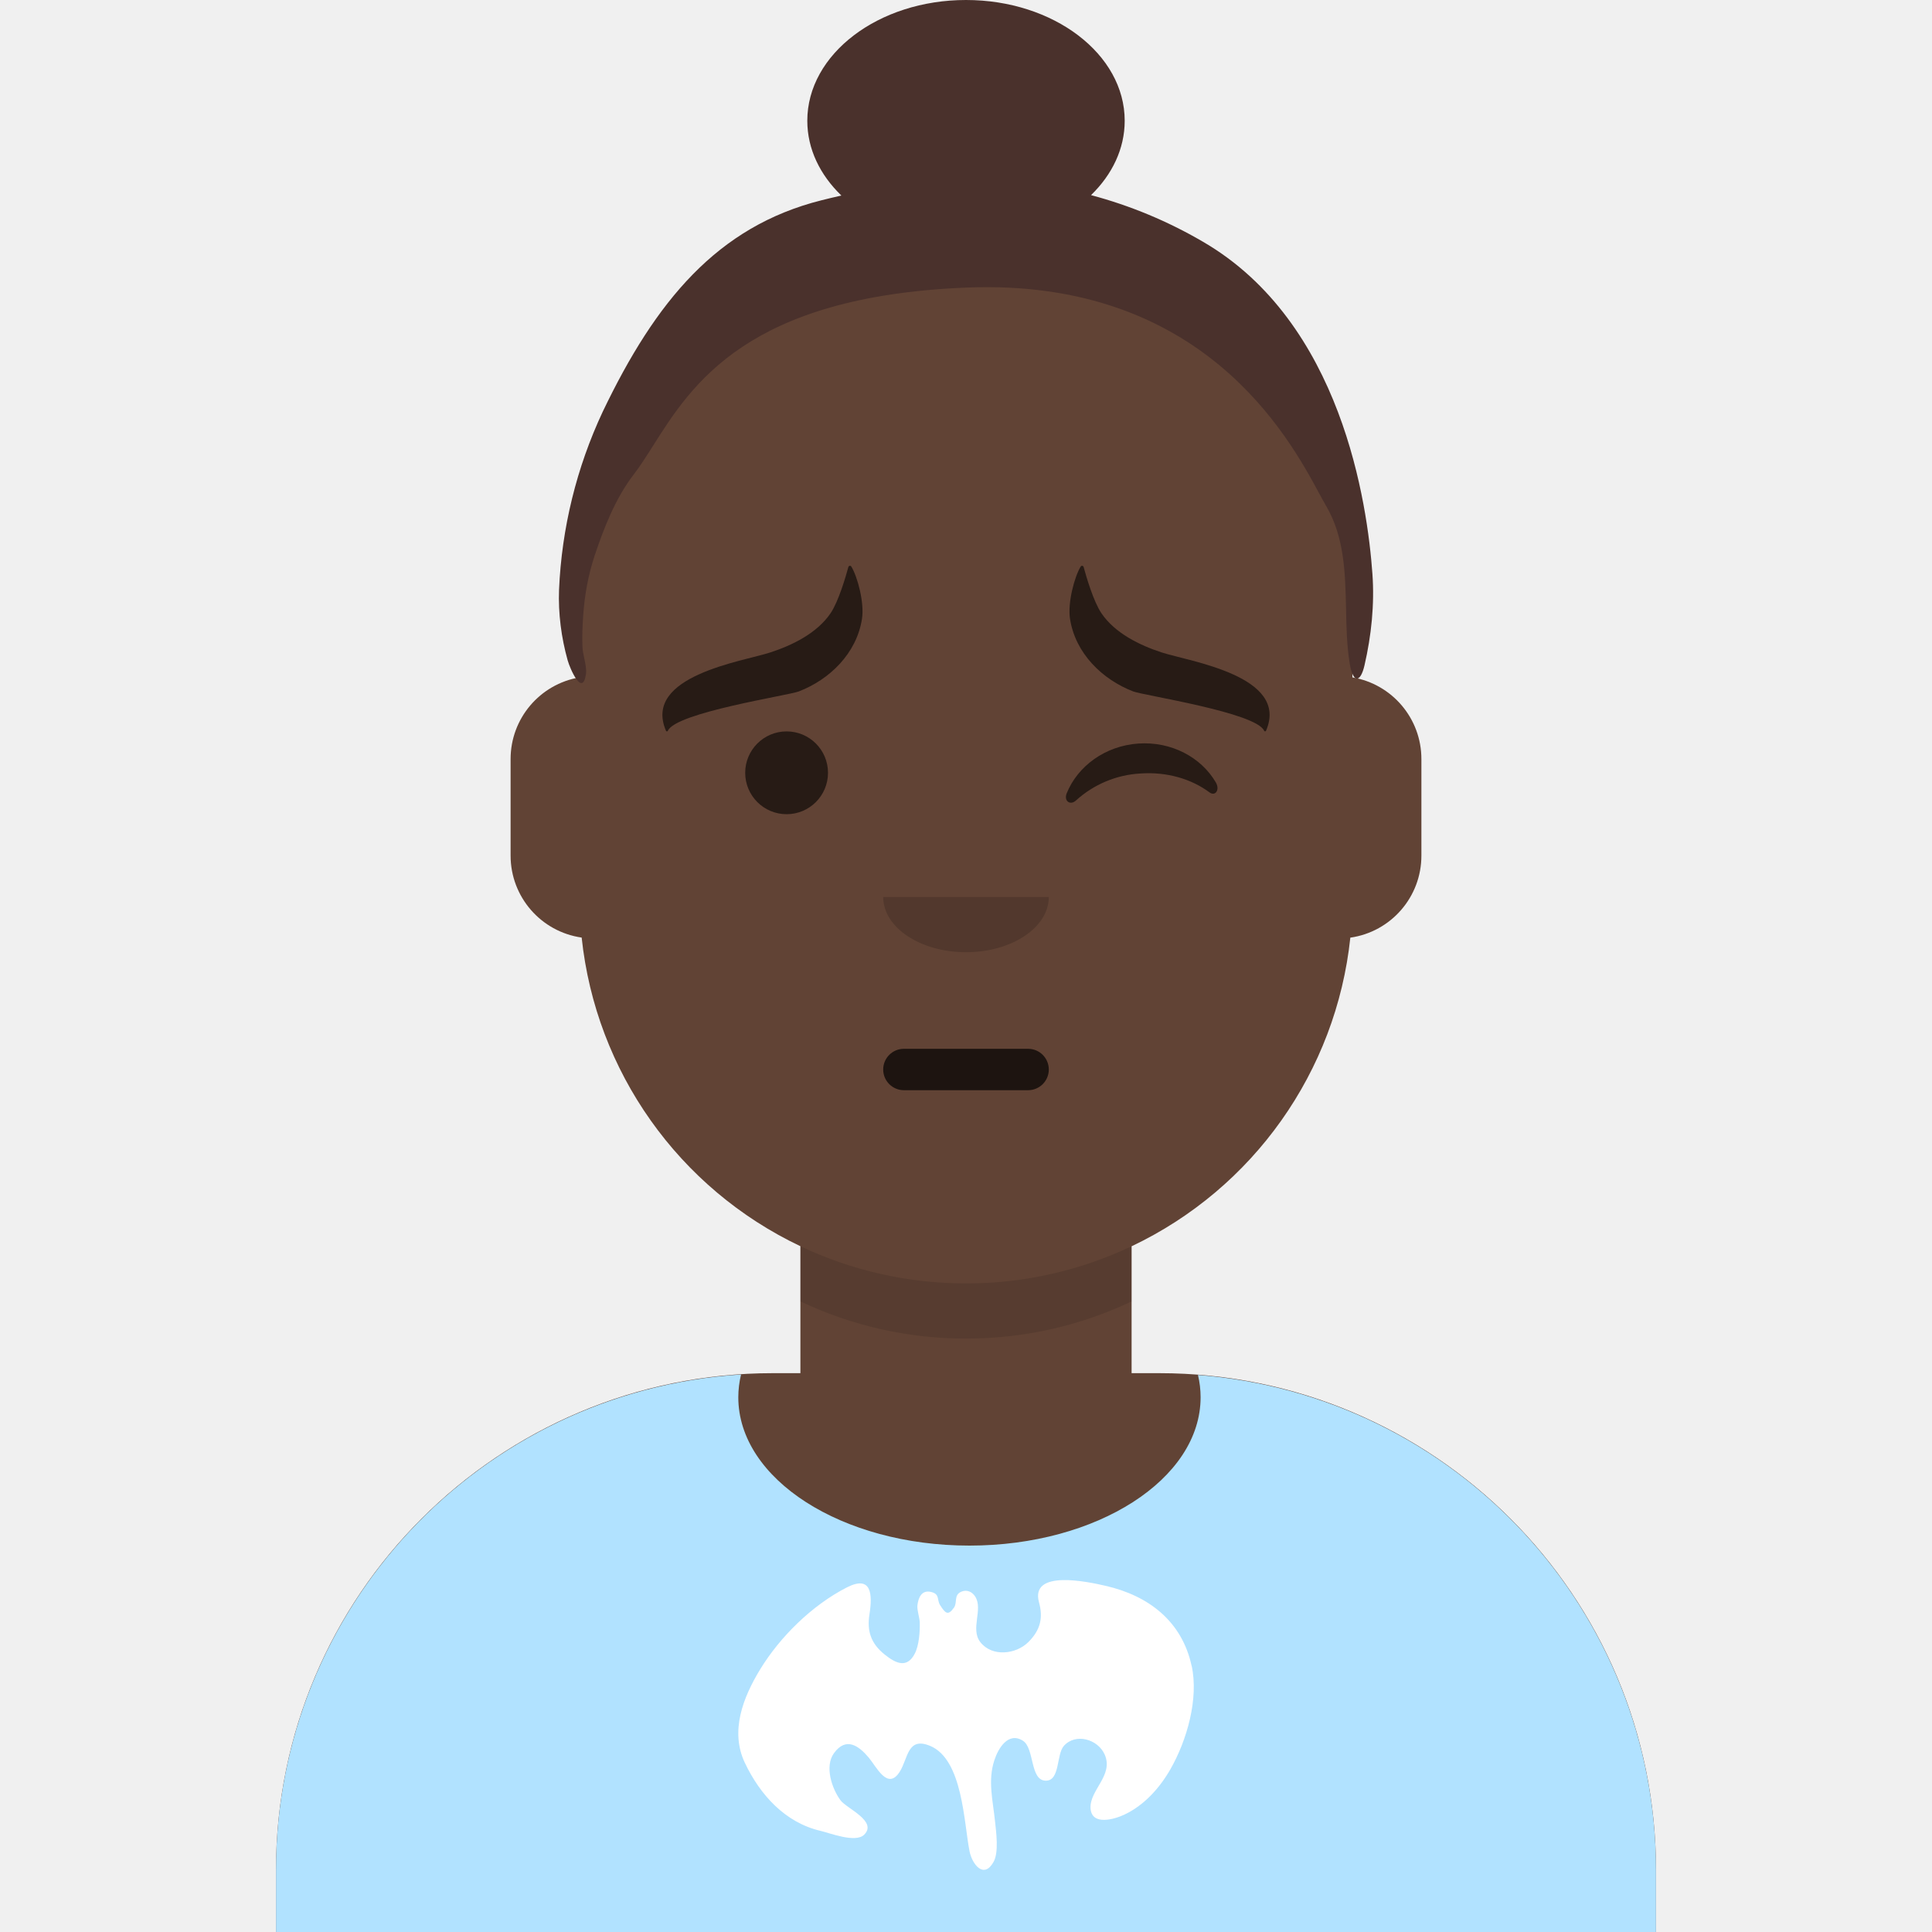
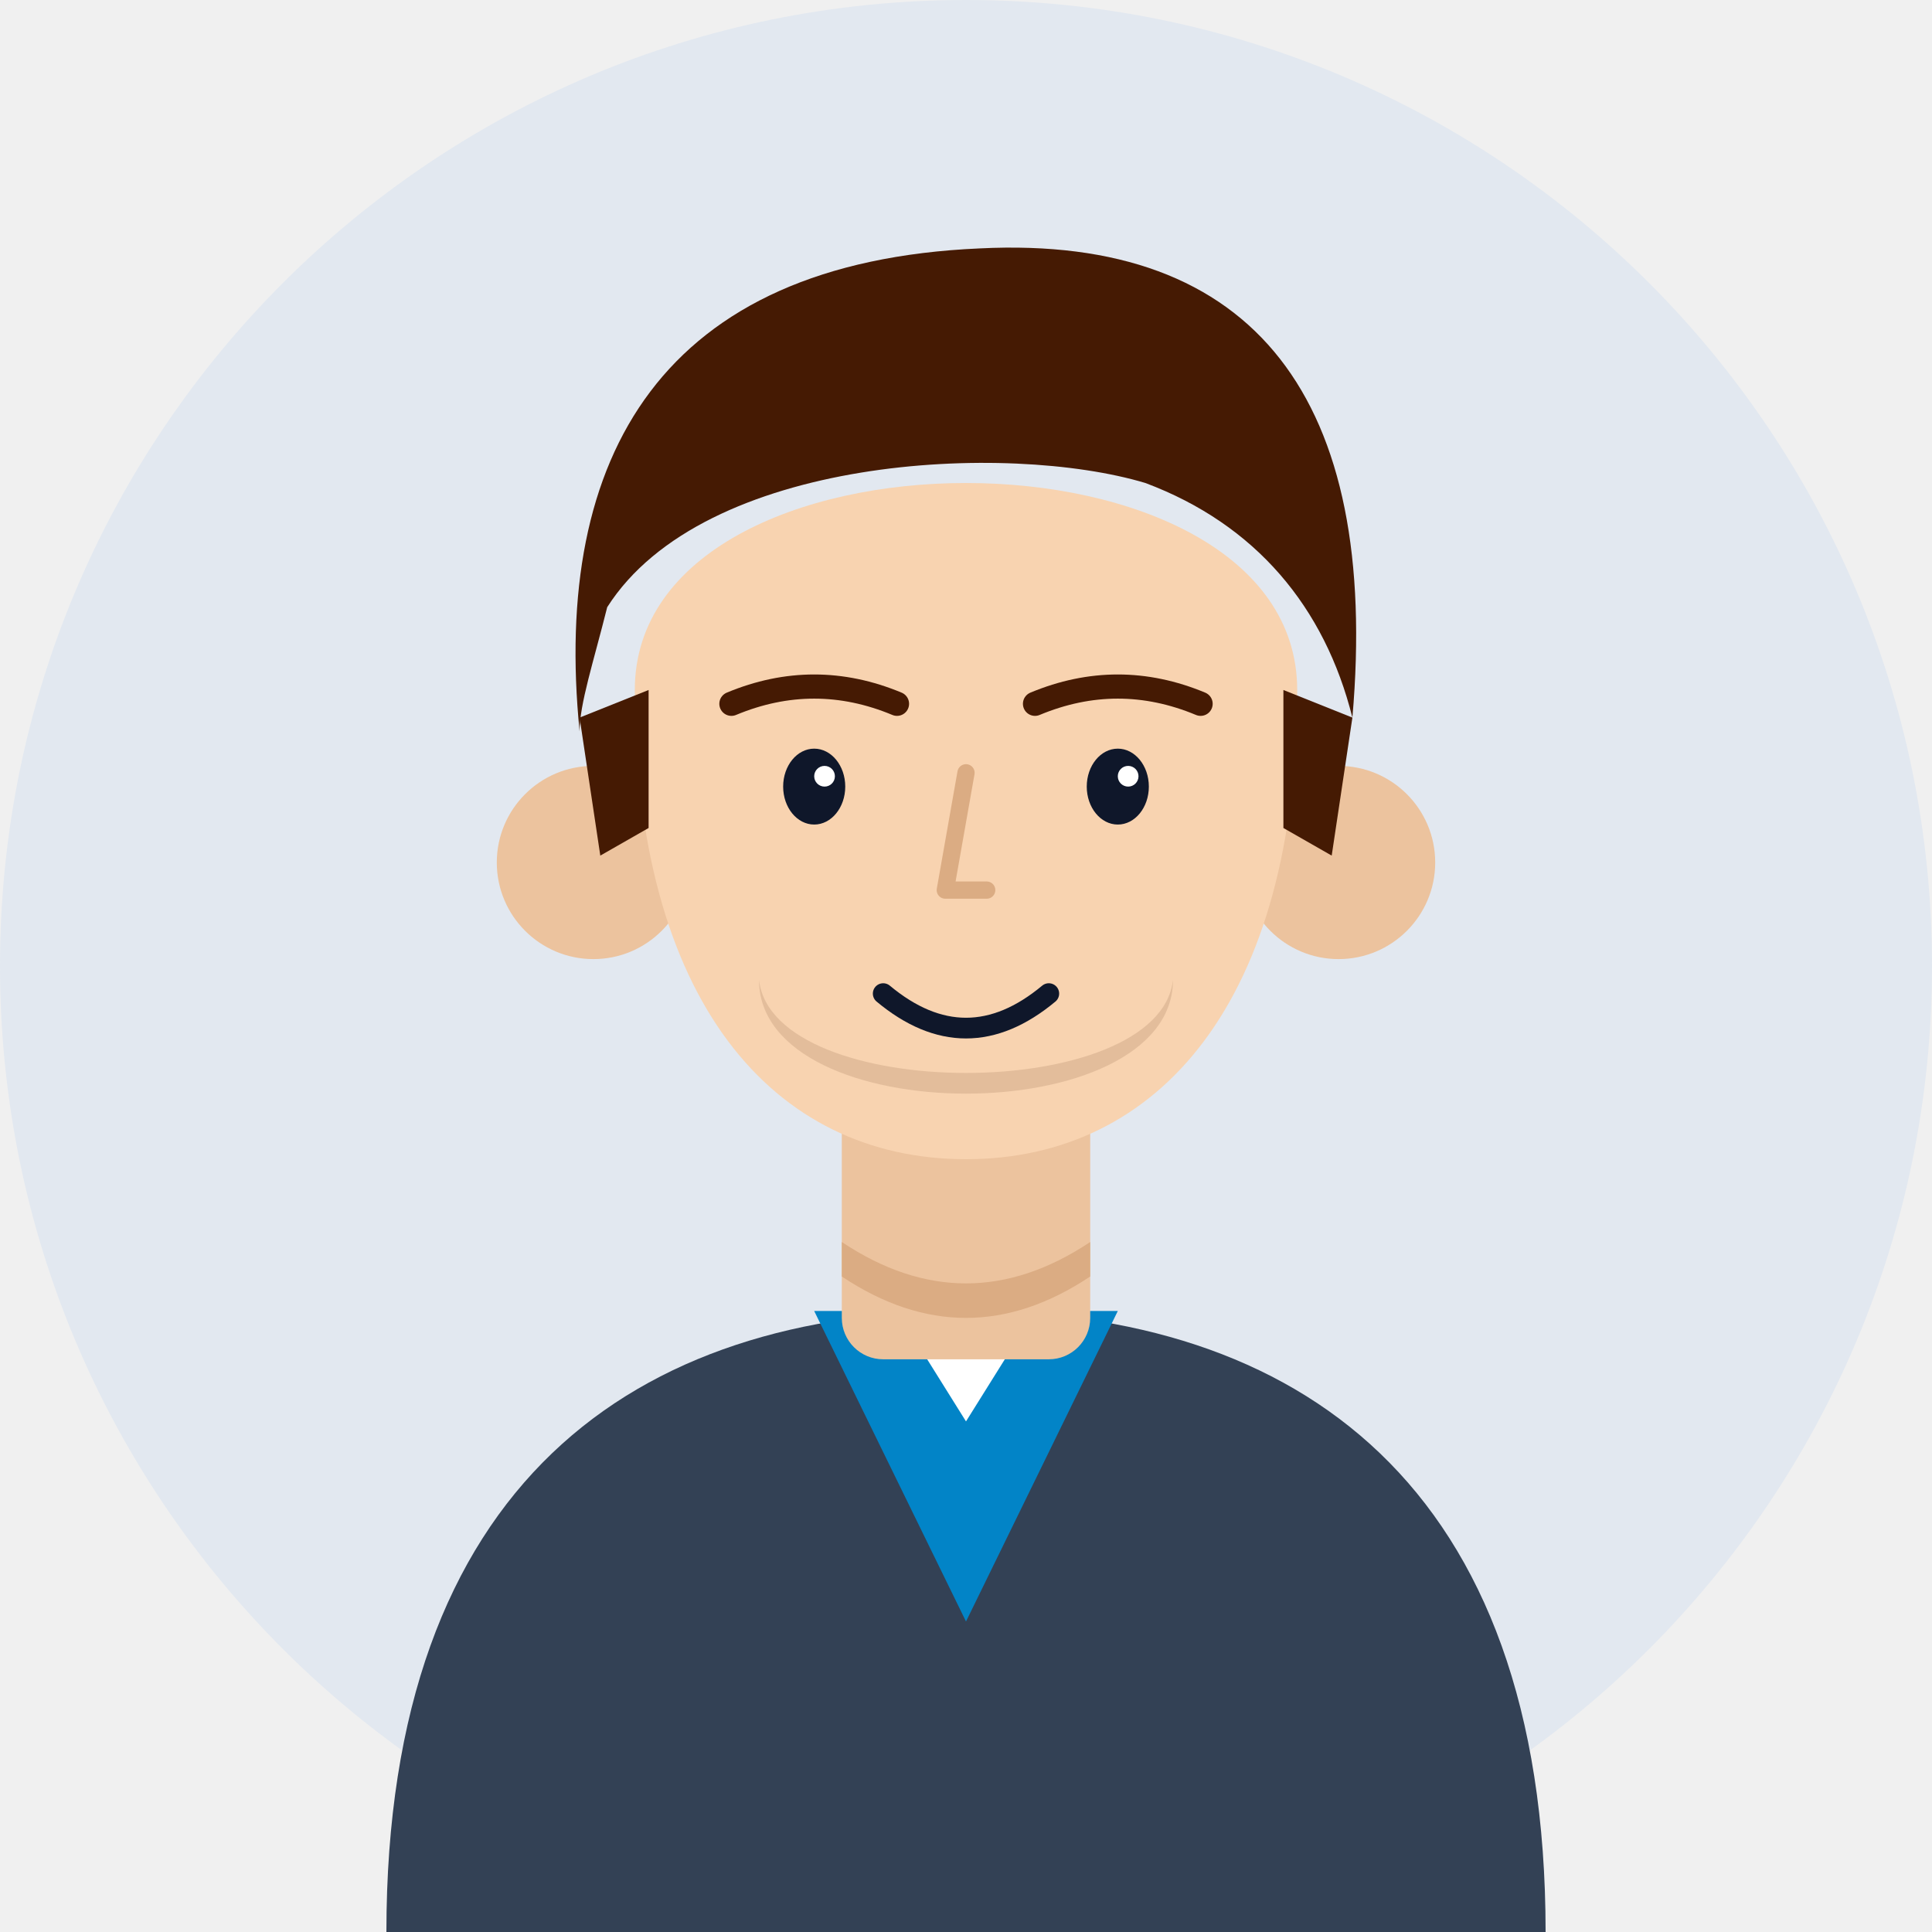
- <svg xmlns="http://www.w3.org/2000/svg" viewBox="0 0 280 280" fill="none" shape-rendering="auto">
-   <mask id="viewboxMask">
-     <rect width="280" height="280" rx="0" ry="0" x="0" y="0" fill="#fff" />
-   </mask>
-   <g mask="url(#viewboxMask)">
-     <g transform="translate(8)">
-       <path d="M132 36a56 56 0 0 0-56 56v6.17A12 12 0 0 0 66 110v14a12 12 0 0 0 10.3 11.88 56.04 56.04 0 0 0 31.7 44.73v18.4h-4a72 72 0 0 0-72 72v9h200v-9a72 72 0 0 0-72-72h-4v-18.39a56.04 56.04 0 0 0 31.7-44.73A12 12 0 0 0 198 124v-14a12 12 0 0 0-10-11.83V92a56 56 0 0 0-56-56Z" fill="#614335" />
-       <path d="M108 180.61v8a55.79 55.79 0 0 0 24 5.39c8.59 0 16.73-1.93 24-5.39v-8a55.79 55.79 0 0 1-24 5.39 55.79 55.79 0 0 1-24-5.39Z" fill="#000" fill-opacity=".1" />
-       <g transform="translate(0 170)">
-         <path d="M132.5 54C151 54 166 44.37 166 32.5c0-1.1-.13-2.18-.38-3.23A72 72 0 0 1 232 101.05V110H32v-8.95A72 72 0 0 1 99.4 29.2a14.1 14.1 0 0 0-.4 3.3C99 44.37 114 54 132.5 54Z" fill="#b1e2ff" />
-         <g transform="translate(77 58)">
-           <path fill-rule="evenodd" clip-rule="evenodd" d="M87.69 13.4c-1.4-6.43-6.21-10.15-12.5-11.58-2.53-.58-10.92-2.4-9.61 2.4.6 2.18.26 3.97-1.55 5.77-1.77 1.76-5.24 2.2-6.96-.01-1.47-1.9.43-4.72-.72-6.57-.44-.71-1.21-1.08-2.03-.73-1.14.5-.53 1.56-1.07 2.32-.85 1.2-1.24.83-2-.37-.49-.76-.02-1.58-1.26-1.9-1.43-.37-1.9.83-2.03 1.92-.08.69.32 1.8.34 2.5.03 1.35-.1 3.31-.73 4.52-1.12 2.14-2.7 1.45-4.38.1-1.98-1.6-2.56-3.39-2.18-5.82.46-2.92.3-5.71-3.28-3.89-5.02 2.57-9.68 7.14-12.59 11.92-2.44 4.02-4.36 8.9-2.2 13.48 2.21 4.67 5.86 8.69 10.97 9.88 1.32.3 5.09 1.81 6.34.55 1.95-1.96-2.54-3.78-3.43-4.97-1.26-1.7-2.34-4.92-.96-6.83 1.76-2.43 3.6-1.08 5.05.64 1.13 1.35 2.75 4.82 4.5 2.02 1.21-1.93 1.1-5.1 4.4-3.72 4.73 1.98 4.87 11.12 5.71 15.3.37 1.82 2.04 4.06 3.47 1.52.8-1.4.37-4.42.22-5.86-.3-2.99-1.08-5.92-.1-8.88.55-1.71 2-4.16 4.12-2.84 1.73 1.06 1 5.81 3.35 5.8 2.07 0 1.5-3.79 2.6-5.04 1.69-1.9 4.92-1 5.92 1.25 1.33 3.03-2.2 5.13-2.05 7.79.16 2.59 3.5 1.58 4.9.92 2.87-1.35 5.11-3.85 6.67-6.57 2.4-4.2 4.13-10.22 3.08-15.03" fill="#fff" />
-         </g>
-       </g>
-       <g transform="translate(78 134)">
-         <rect x="42" y="18" width="24" height="6" rx="3" fill="#000" fill-opacity=".7" />
-       </g>
-       <g transform="translate(104 122)">
-         <path fill-rule="evenodd" clip-rule="evenodd" d="M16 8c0 4.42 5.37 8 12 8s12-3.58 12-8" fill="#000" fill-opacity=".16" />
-       </g>
-       <g transform="translate(76 90)">
-         <g fill="#000" fill-opacity=".6">
-           <path d="M36 22a6 6 0 1 1-12 0 6 6 0 0 1 12 0Z" />
-           <path fill-rule="evenodd" clip-rule="evenodd" d="M70.6 24.96c1.59-3.92 5.55-6.86 10.37-7.2 4.8-.33 9.12 2 11.24 5.64.63 1.09-.1 2.06-.93 1.43-2.6-1.93-6.15-3-10-2.73A15.13 15.13 0 0 0 71.95 26c-.84.78-1.81.1-1.35-1.04Z" />
-         </g>
-       </g>
-       <g transform="translate(76 82)">
-         <path d="M36.37 6.88c-1.97 2.9-5.55 4.64-8.74 5.68-3.94 1.29-18.55 3.38-15.11 11.35.05.12.22.12.27 0 1.15-2.65 17.47-5.12 18.97-5.7 4.45-1.71 8.4-5.5 9.17-10.55.35-2.31-.64-6.05-1.55-7.55-.11-.18-.37-.13-.43.07-.36 1.33-1.41 4.97-2.58 6.7ZM75.63 6.88c1.97 2.9 5.55 4.64 8.74 5.68 3.94 1.29 18.55 3.38 15.11 11.35a.15.15 0 0 1-.27 0c-1.15-2.65-17.47-5.12-18.97-5.7-4.45-1.71-8.4-5.5-9.17-10.55-.35-2.31.64-6.05 1.55-7.55.11-.18.37-.13.43.07.36 1.33 1.41 4.97 2.58 6.7Z" fill-rule="evenodd" clip-rule="evenodd" fill="#000" fill-opacity=".6" />
-       </g>
-       <g transform="translate(-1)">
-         <path d="M151.12 28.28c3.06-2.97 4.88-6.71 4.88-10.78C156 7.84 145.7 0 133 0s-23 7.84-23 17.5c0 4.1 1.85 7.86 4.94 10.84-.99.22-1.95.45-2.9.69-15.1 3.8-24.02 14.62-31.68 30.62a67.68 67.68 0 0 0-6.34 25.83c-.13 3.41.33 6.94 1.25 10.22.33 1.2 2.15 5.39 2.65 2 .1-.66-.07-1.47-.24-2.27-.12-.55-.23-1.1-.26-1.6-.08-1.56 0-3.15.11-4.72.2-2.92.73-5.8 1.65-8.59 1.33-3.98 3.02-8.3 5.6-11.67.97-1.25 1.88-2.7 2.88-4.27 5.63-8.9 13.68-21.6 45.34-22.9 34.3-1.42 46.78 21.66 51.21 29.87.38.7.7 1.3.97 1.75 2.67 4.53 2.78 9.75 2.9 14.91.05 2.71.11 5.41.54 8 .47 2.84 1.54 2.78 2.13.23 1-4.33 1.47-8.83 1.15-13.28-.72-10.05-4.4-36.45-24.6-48.15a65.52 65.52 0 0 0-16.18-6.73Z" fill="#4a312c" />
-       </g>
-       <g transform="translate(49 72)" />
-       <g transform="translate(62 42)" />
-     </g>
+ <svg xmlns="http://www.w3.org/2000/svg" viewBox="0 0 280 280" fill="none">
+   <circle cx="140" cy="140" r="140" fill="#E2E8F0" />
+   <g transform="translate(0, 10)">
+     <path d="M56 270 C56 205, 92 180, 140 180 C188 180, 224 205, 224 270 Z" fill="#334155" />
+     <path d="M118 180 L140 225 L162 180 Z" fill="#0284C7" />
+     <path d="M130 180 L140 196 L150 180 Z" fill="#FFFFFF" />
+     <rect x="122" y="145" width="36" height="42" rx="6" fill="#ECC39E" />
+     <path d="M122 170 Q140 182 158 170 L158 175 Q140 187 122 175 Z" fill="#DBAC83" />
+     <circle cx="86" cy="115" r="14" fill="#ECC39E" />
+     <circle cx="194" cy="115" r="14" fill="#ECC39E" />
+     <path d="M92 90 C92 50, 188 50, 188 90 C188 135, 168 158, 140 158 C112 158, 92 135, 92 90 Z" fill="#F8D3B0" />
+     <ellipse cx="118" cy="104" rx="4.5" ry="5.5" fill="#0F172A" />
+     <ellipse cx="162" cy="104" rx="4.5" ry="5.5" fill="#0F172A" />
+     <circle cx="119.5" cy="102.5" r="1.5" fill="#FFFFFF" />
+     <circle cx="163.5" cy="102.5" r="1.5" fill="#FFFFFF" />
+     <path d="M106 92 Q118 87 130 92" stroke="#451A03" stroke-width="3.5" stroke-linecap="round" />
+     <path d="M150 92 Q162 87 174 92" stroke="#451A03" stroke-width="3.5" stroke-linecap="round" />
+     <path d="M140 102 L137 119 L143 119" stroke="#DBAC83" stroke-width="2.5" stroke-linecap="round" stroke-linejoin="round" />
+     <path d="M110 132 C110 154, 170 154, 170 132 C168 150, 112 150, 110 132 Z" fill="#451A03" fill-opacity="0.12" />
+     <path d="M128 134 Q140 144 152 134" stroke="#0F172A" stroke-width="3" stroke-linecap="round" />
+     <path d="M84 96 C80 56, 96 28, 142 26 C182 24, 200 48, 196 94 C192 78, 182 66, 166 60 C146 54, 102 56, 88 78 C86 86, 84 92, 84 96 Z" fill="#451A03" />
+     <path d="M84 94 L87 114 L94 110 L94 90 Z" fill="#451A03" />
+     <path d="M196 94 L193 114 L186 110 L186 90 Z" fill="#451A03" />
  </g>
</svg>
